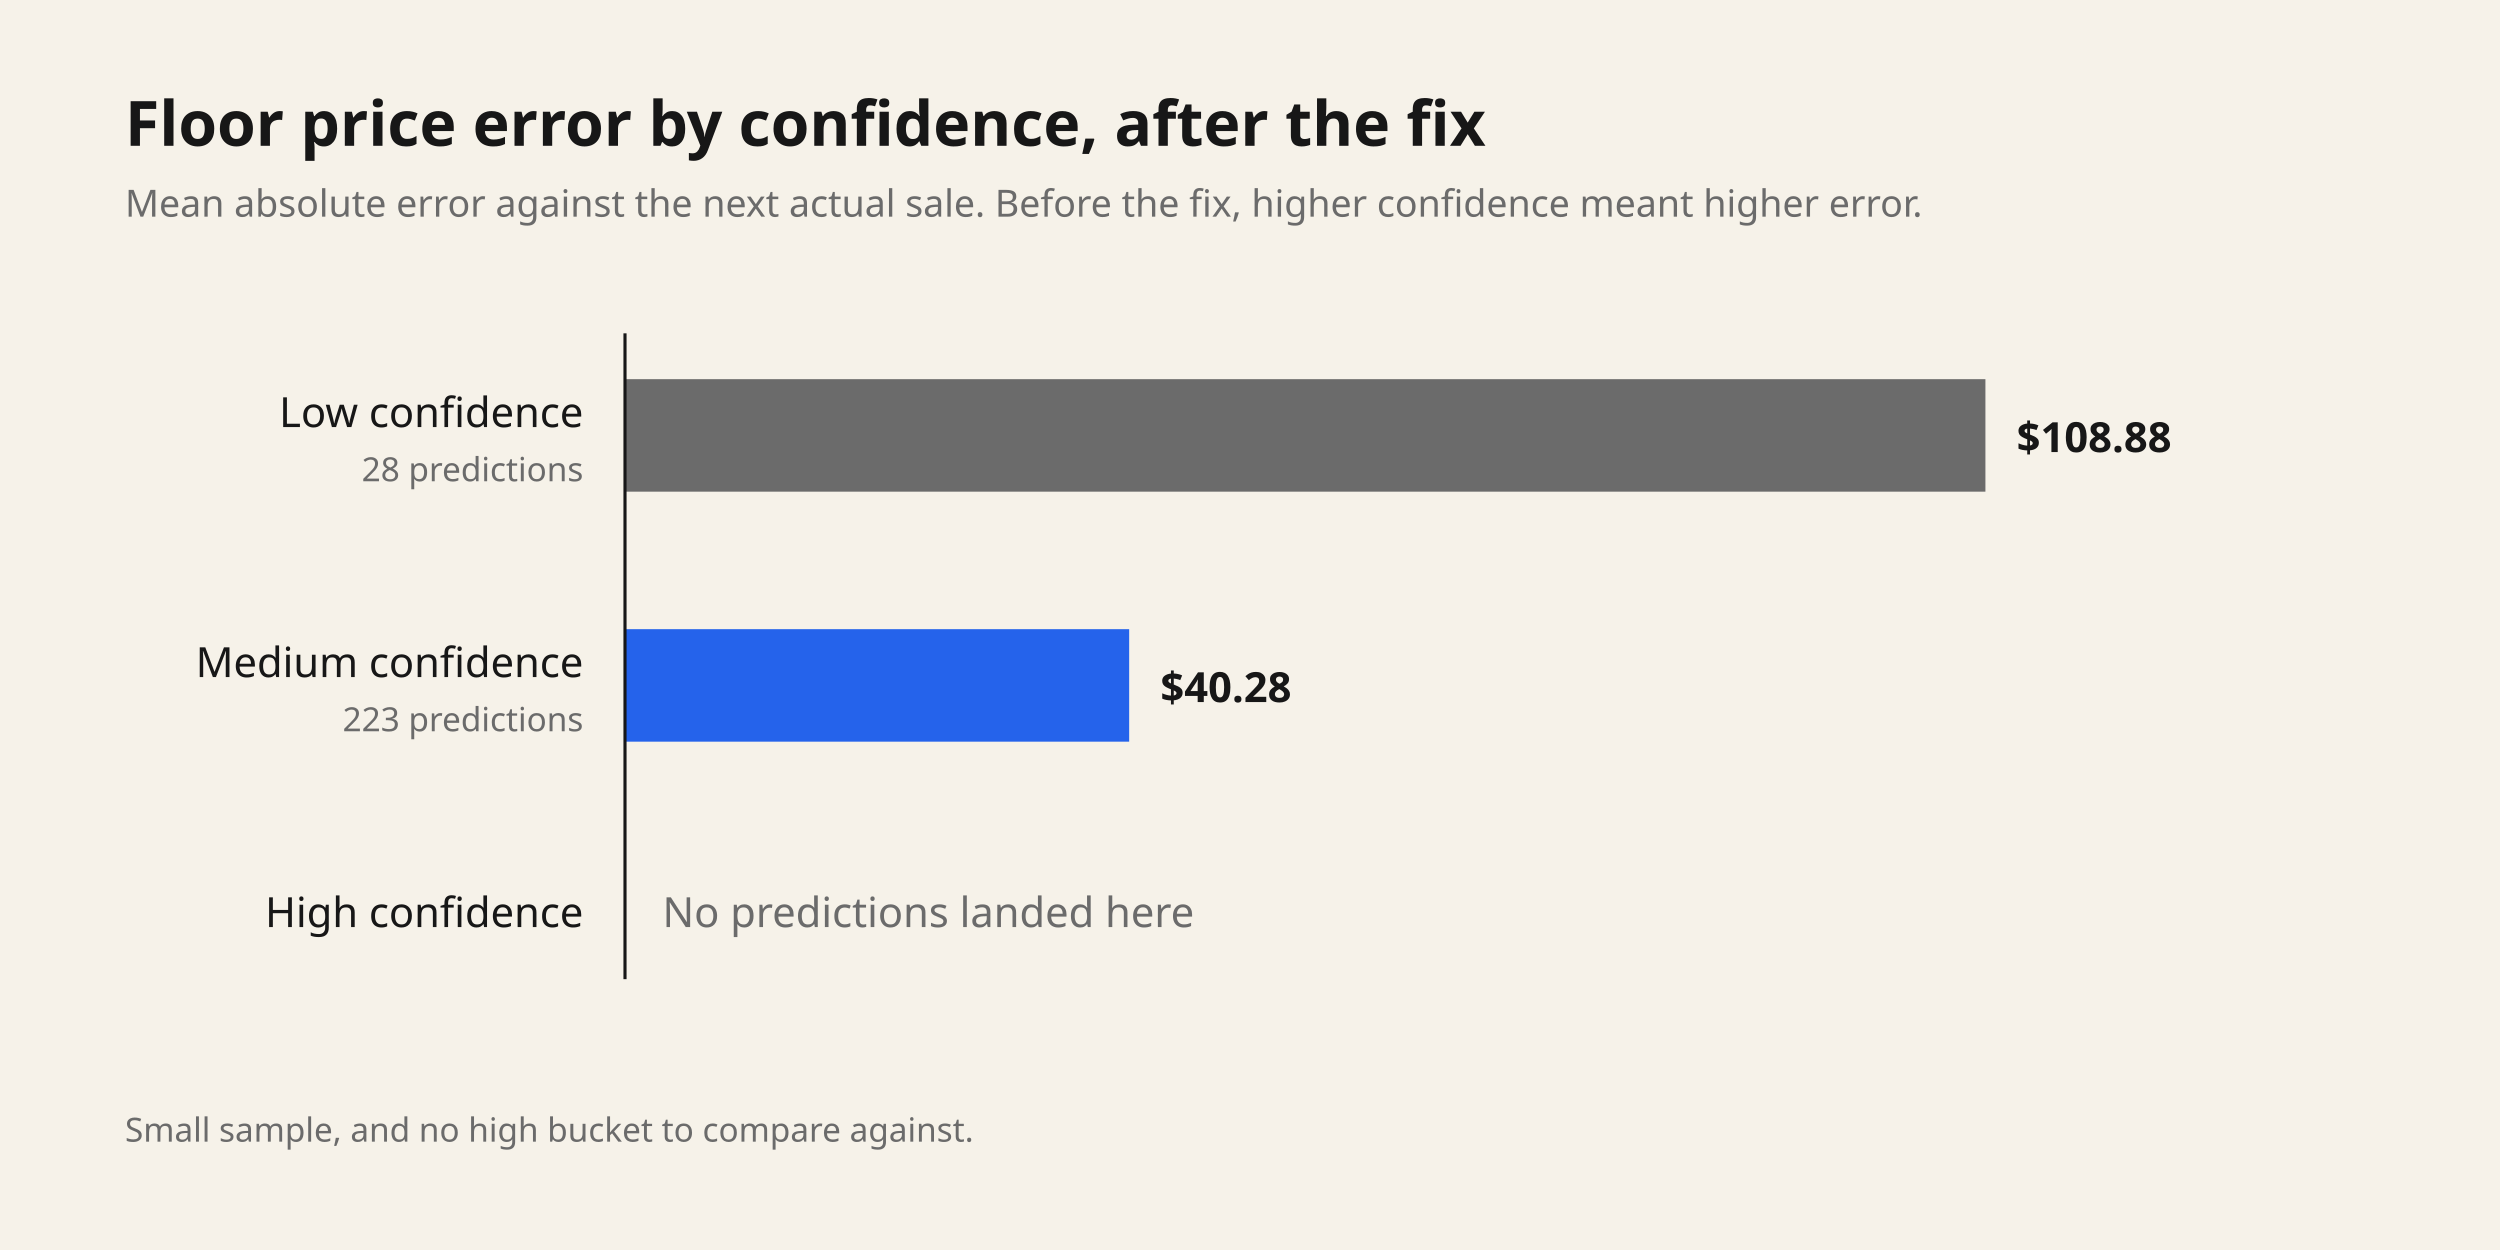
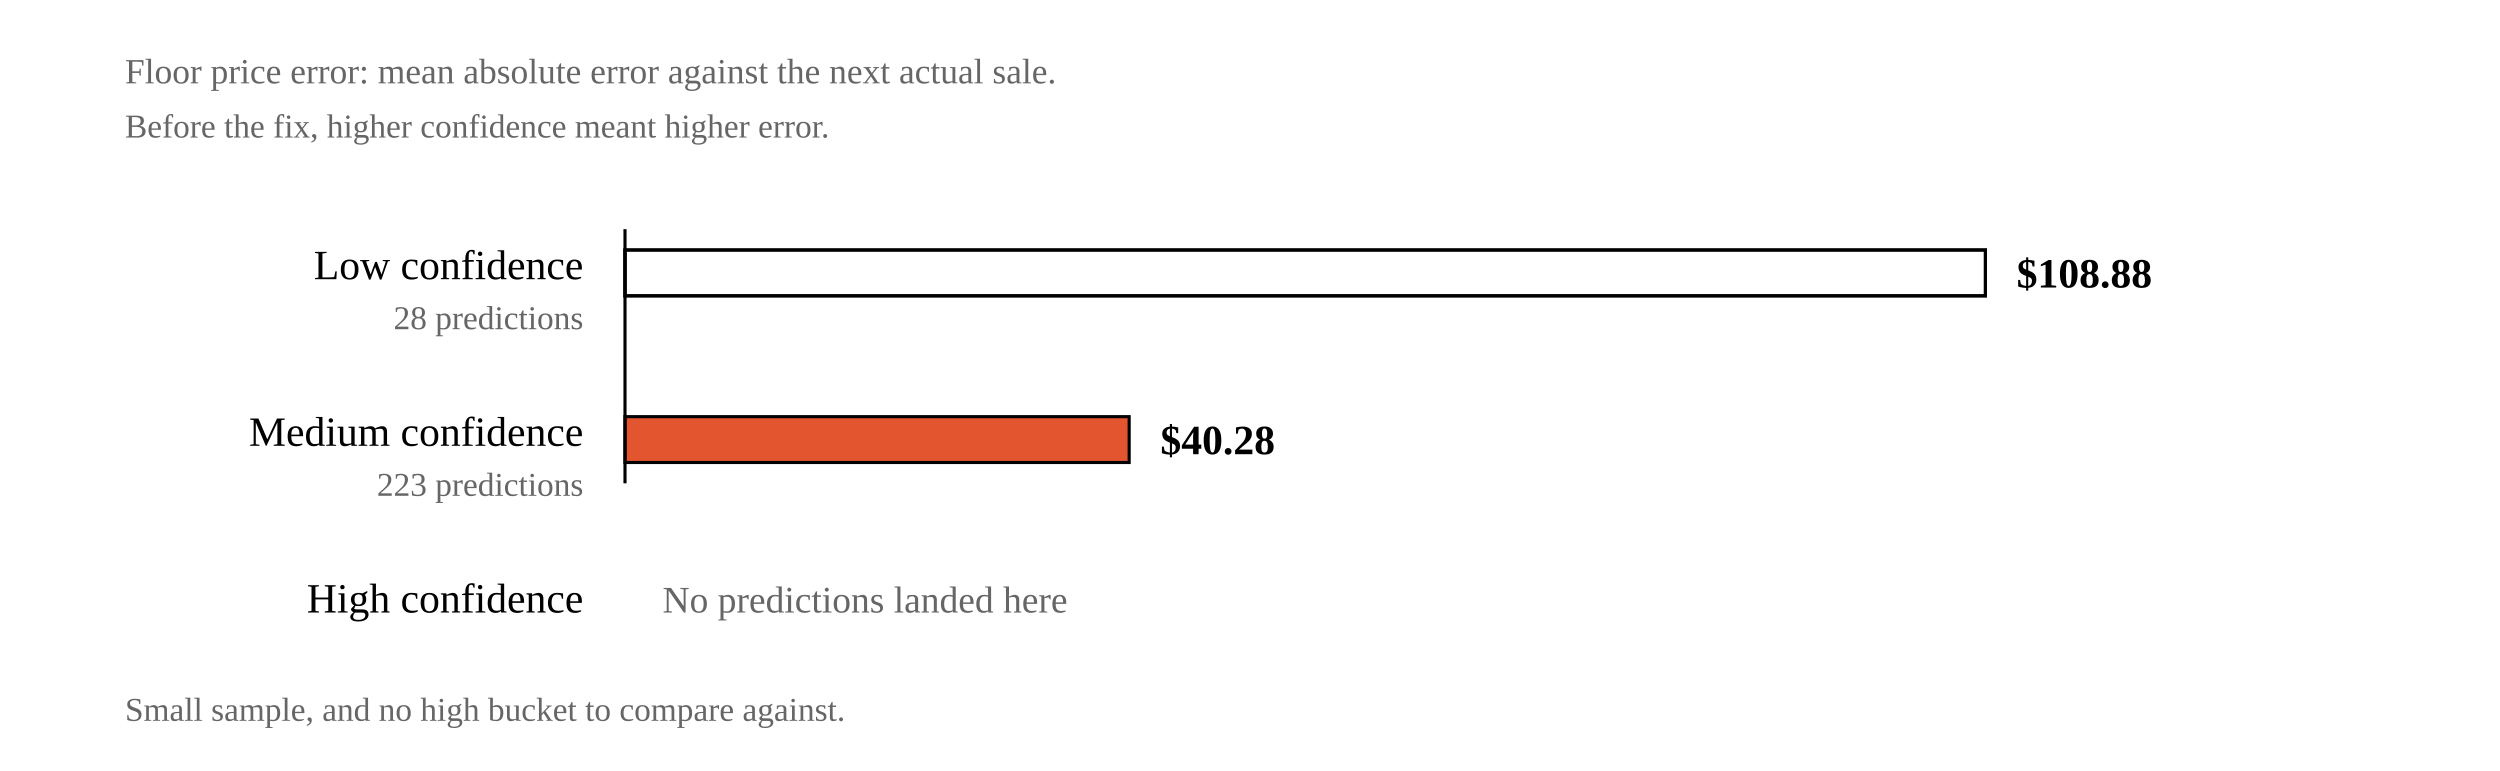
- <svg xmlns="http://www.w3.org/2000/svg" viewBox="0 0 1200 600" font-family="system-ui, sans-serif" role="img" aria-labelledby="t d">
-   <rect width="1200" height="600" fill="#f6f2e9" />
-   <text x="60" y="70" font-size="30" font-weight="600" fill="#171717">Floor price error by confidence, after the fix</text>
-   <text x="60" y="104" font-size="18" fill="#6b6b6b">Mean absolute error against the next actual sale. Before the fix, higher confidence meant higher error.</text>
-   <g font-size="20">
-     <text x="280" y="205" text-anchor="end" fill="#171717">Low confidence</text>
-     <text x="280" y="231" text-anchor="end" font-size="16" fill="#6b6b6b">28 predictions</text>
-     <rect x="300" y="182" width="653" height="54" fill="#6b6b6b" />
-     <text x="968" y="217" fill="#171717" font-weight="600">$108.88</text>
-     <text x="280" y="325" text-anchor="end" fill="#171717">Medium confidence</text>
-     <text x="280" y="351" text-anchor="end" font-size="16" fill="#6b6b6b">223 predictions</text>
-     <rect x="300" y="302" width="242" height="54" fill="#2563eb" />
-     <text x="557" y="337" fill="#171717" font-weight="600">$40.28</text>
-     <text x="280" y="445" text-anchor="end" fill="#171717">High confidence</text>
-     <text x="318" y="445" fill="#6b6b6b">No predictions landed here</text>
+ <svg xmlns="http://www.w3.org/2000/svg" viewBox="0 0 1200 370" font-family="inherit" role="img" aria-labelledby="t d">
+   <g fill="currentColor" fill-opacity=".6">
+     <text x="60" y="40" font-size="17">Floor price error: mean absolute error against the next actual sale.</text>
+     <text x="60" y="66" font-size="16">Before the fix, higher confidence meant higher error.</text>
  </g>
-   <line x1="300" y1="160" x2="300" y2="470" stroke="#171717" stroke-width="1.5" />
-   <text x="60" y="548" font-size="16" fill="#6b6b6b">Small sample, and no high bucket to compare against.</text>
+   <rect x="300" y="200" width="242" height="22" data-marker="#e2552f" style="fill:#e2552f" />
+   <g fill="none" stroke="currentColor" stroke-width="1.5">
+     <rect x="300" y="120" width="653" height="22" data-pen="3b" data-hatch="45 6" />
+     <rect x="300" y="120" width="653" height="22" />
+     <rect x="300" y="200" width="242" height="22" />
+     <path d="M300 110V232" />
+   </g>
+   <g fill="currentColor">
+     <g font-size="20" text-anchor="end">
+       <text x="280" y="134">Low confidence</text>
+       <text x="280" y="214">Medium confidence</text>
+       <text x="280" y="294">High confidence</text>
+     </g>
+     <g font-size="16" text-anchor="end" fill-opacity=".6">
+       <text x="280" y="158">28 predictions</text>
+       <text x="280" y="238">223 predictions</text>
+     </g>
+     <g font-size="20" font-weight="600">
+       <text x="968" y="138">$108.88</text>
+       <text x="557" y="218">$40.28</text>
+     </g>
+     <text x="318" y="294" font-size="18" fill-opacity=".6">No predictions landed here</text>
+     <text x="60" y="346" font-size="16" fill-opacity=".6">Small sample, and no high bucket to compare against.</text>
+   </g>
</svg>
